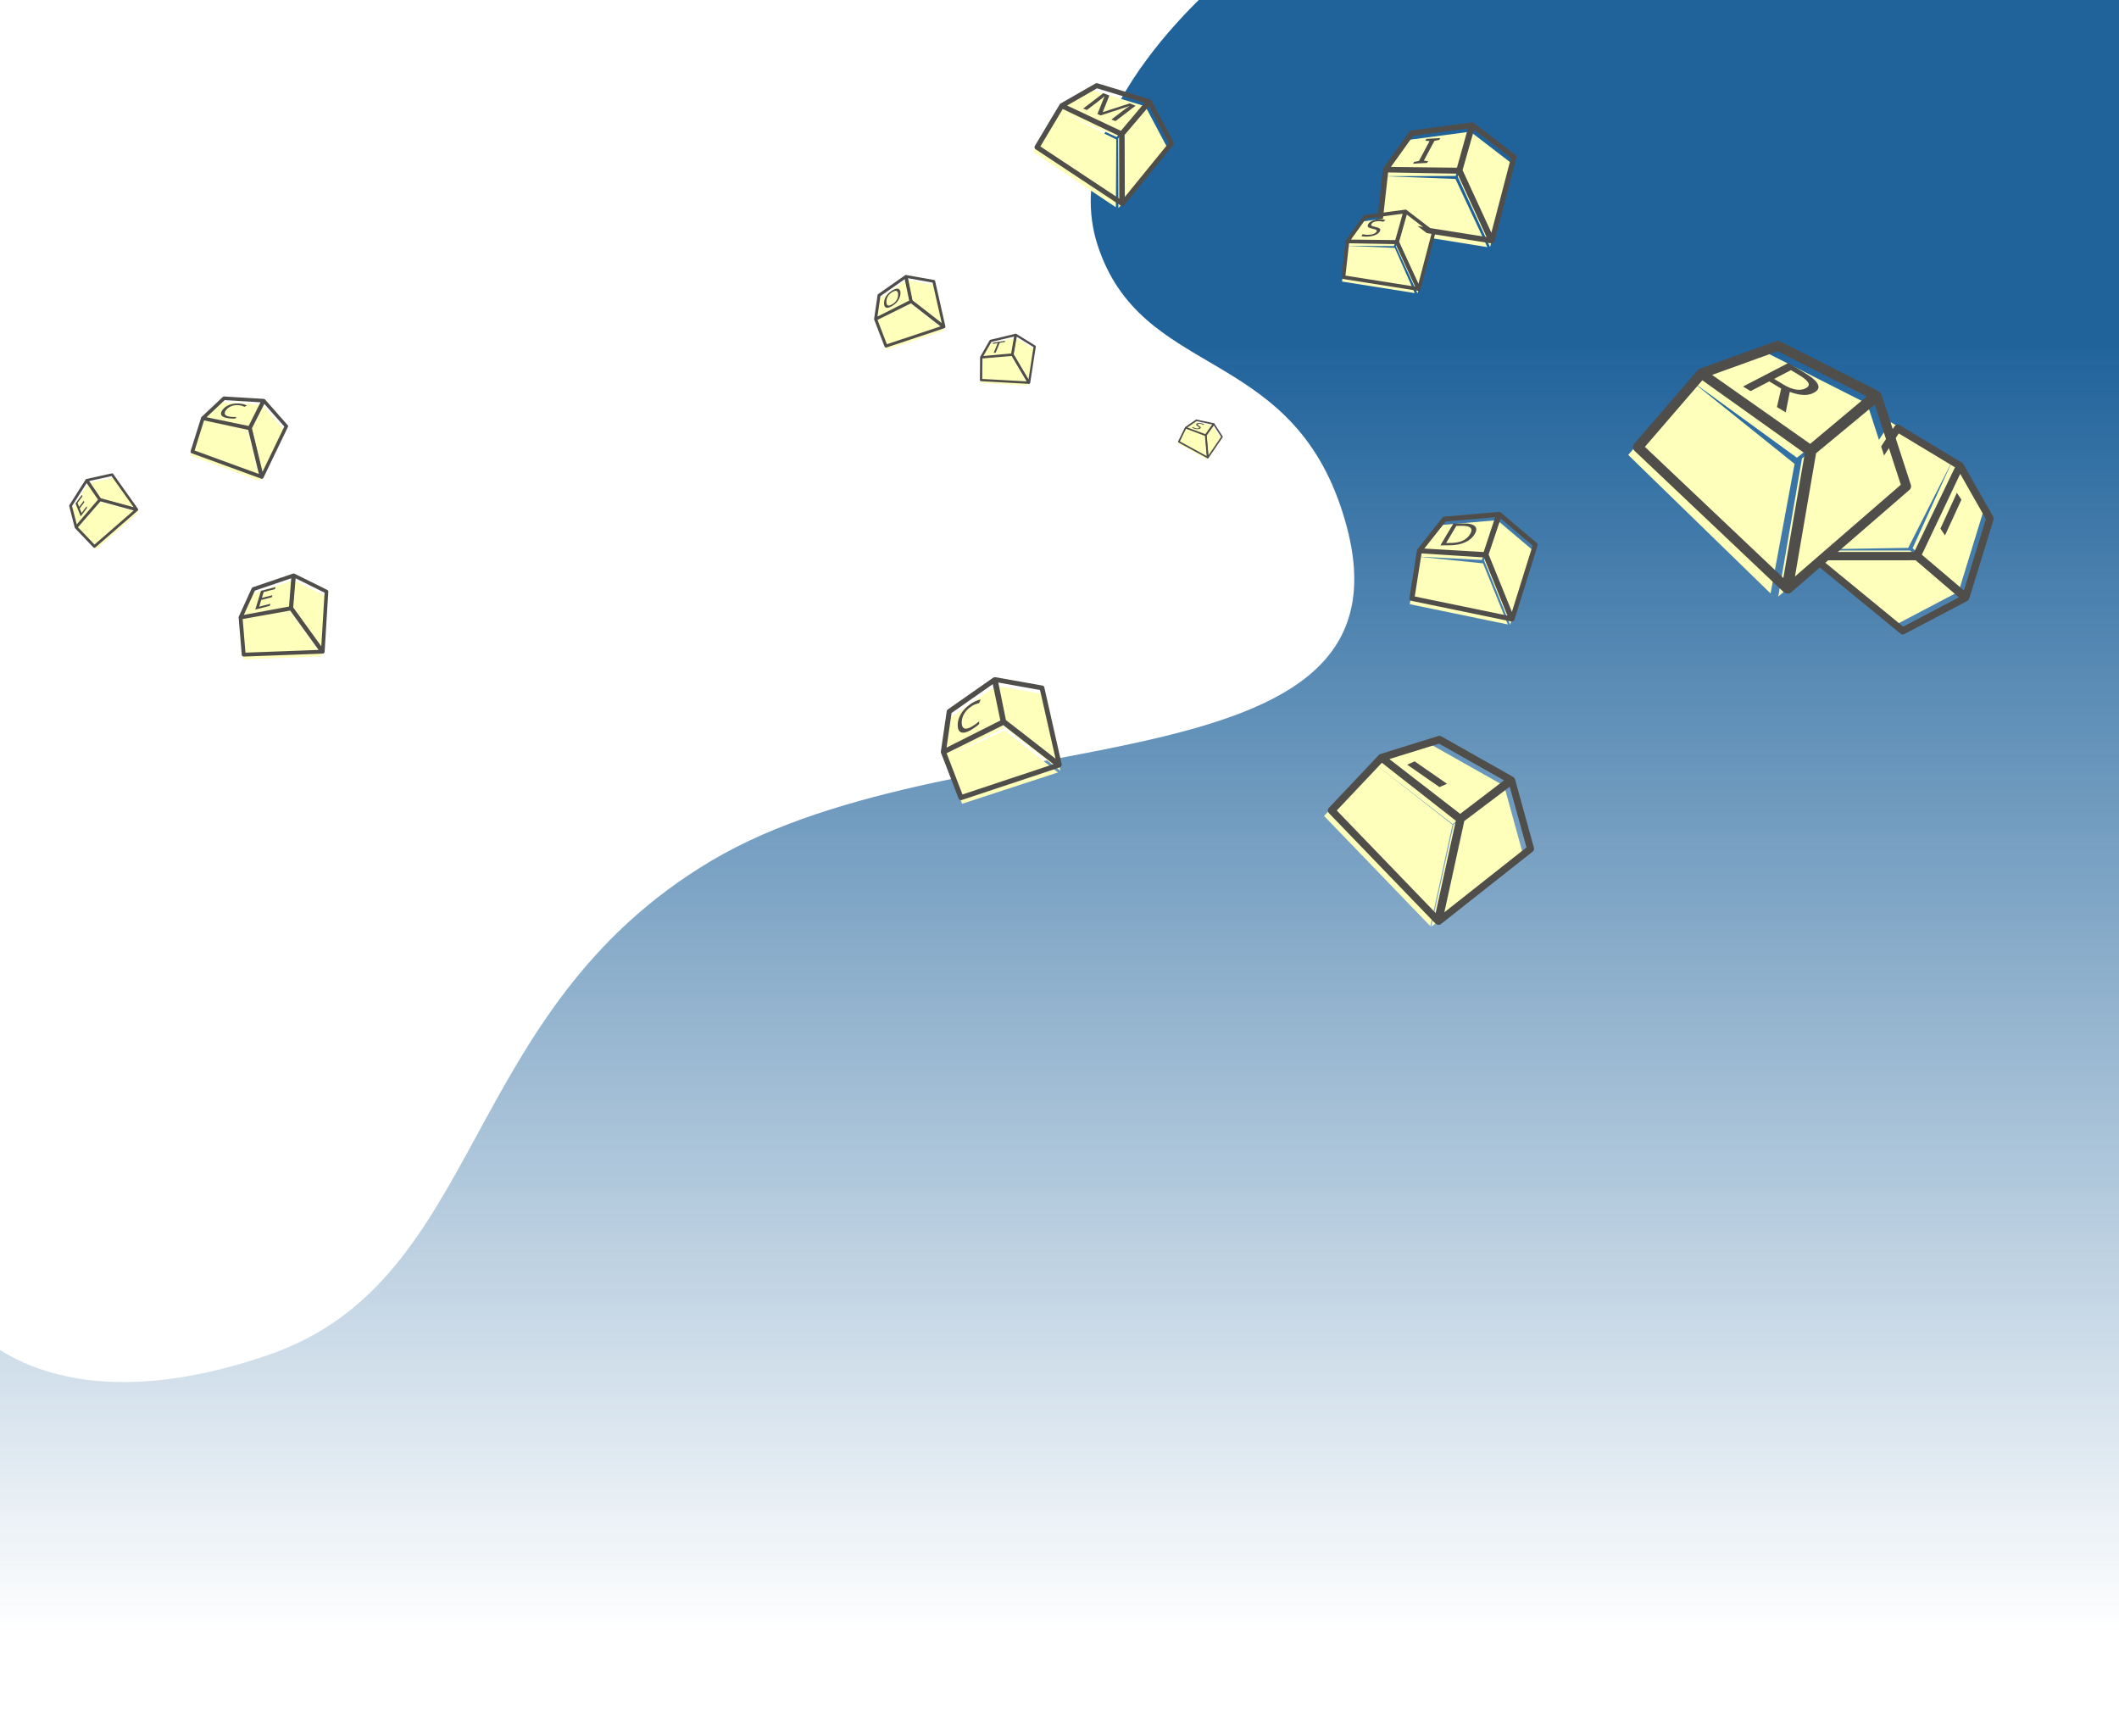
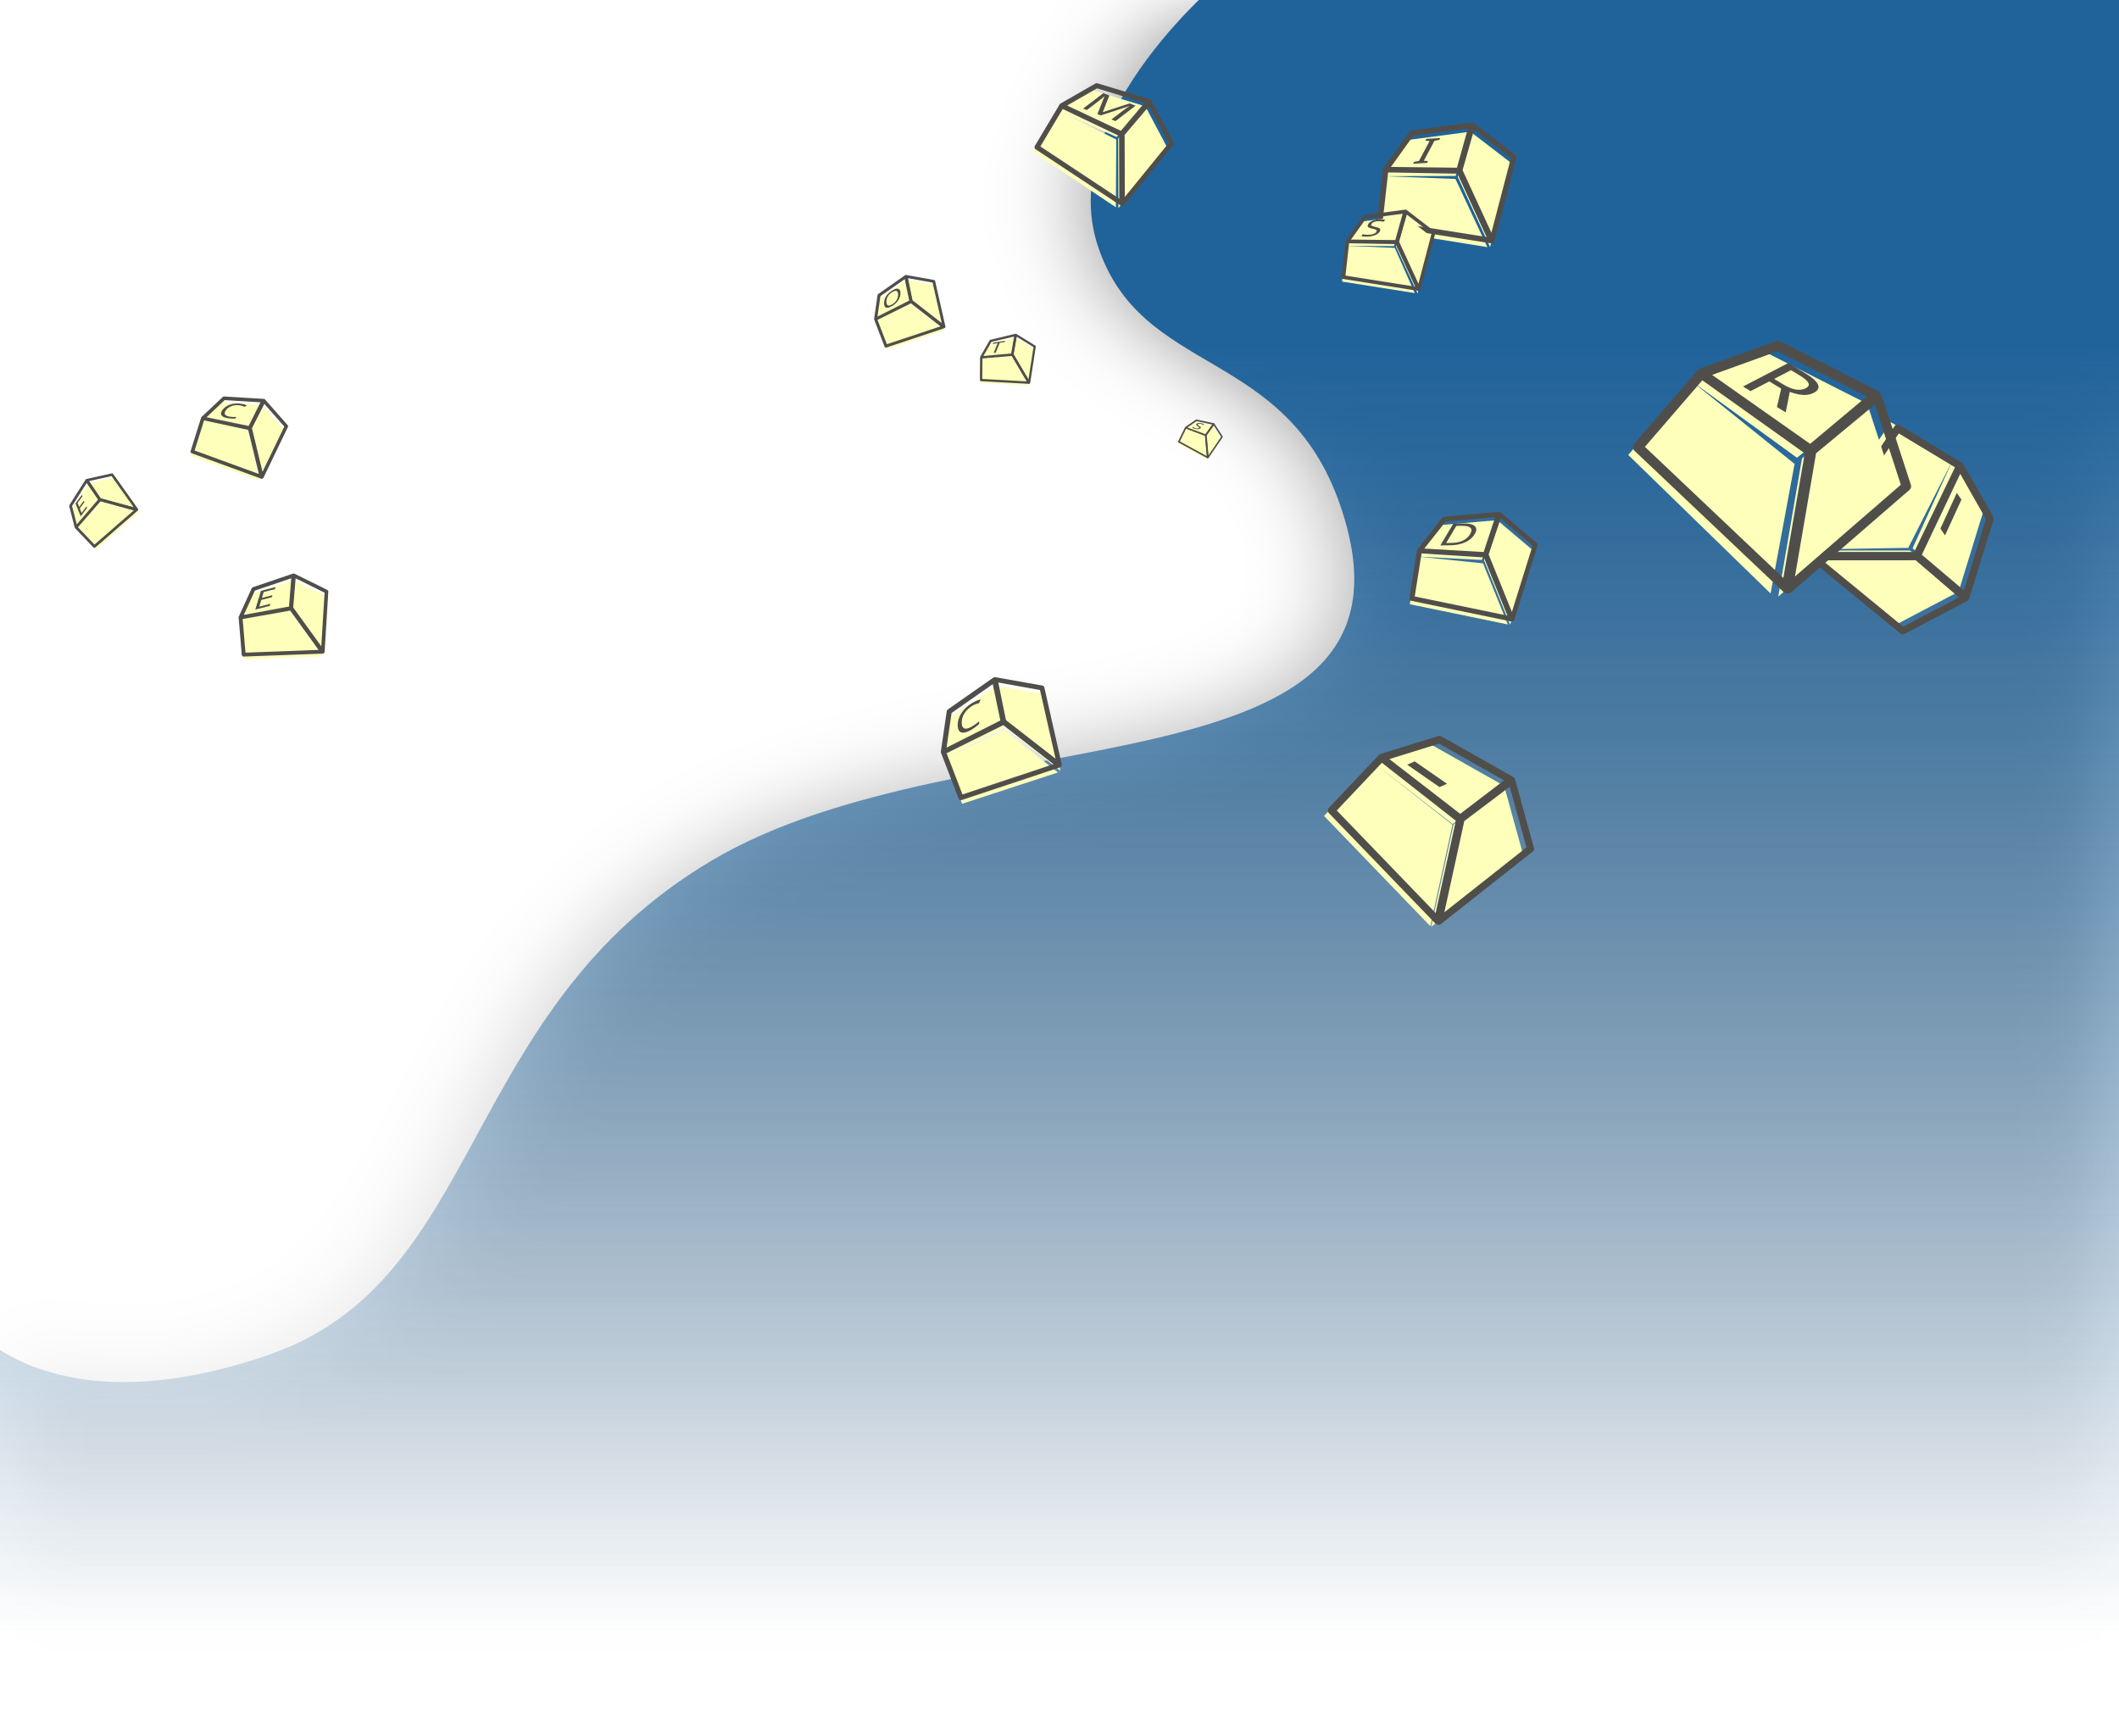
<svg xmlns="http://www.w3.org/2000/svg" xmlns:xlink="http://www.w3.org/1999/xlink" width="793.701" height="650" viewBox="0 0 210 171.979" version="1.1" id="svg2477">
  <defs id="defs2471">
    <linearGradient id="linearGradient3140">
      <stop style="stop-color:#20639b;stop-opacity:1;" offset="0" id="stop3136" />
      <stop style="stop-color:#20639b;stop-opacity:0;" offset="1" id="stop3138" />
    </linearGradient>
-     <filter style="color-interpolation-filters:sRGB" id="filter3076" x="-1.8725927e-05" width="1" y="-1.9698702e-05" height="1">
-       <feGaussianBlur stdDeviation="0.002" id="feGaussianBlur3078" />
+     <filter style="color-interpolation-filters:sRGB;" id="filter3076" x="-1.8725927e-05" width="1" y="-1.9698702e-05" height="1">
+       <feGaussianBlur stdDeviation="0.002" id="feGaussianBlur3078" result="fbSourceGraphic" />
+       <feColorMatrix result="fbSourceGraphicAlpha" in="fbSourceGraphic" values="0 0 0 -1 0 0 0 0 -1 0 0 0 0 -1 0 0 0 0 1 0" id="feColorMatrix7567" />
+       <feFlood id="feFlood7569" flood-opacity="0.424" flood-color="rgb(0,0,0)" result="flood" in="fbSourceGraphic" />
+       <feComposite in2="fbSourceGraphic" id="feComposite7571" in="flood" operator="in" result="composite1" />
+       <feGaussianBlur id="feGaussianBlur7573" in="composite1" stdDeviation="4.79" result="blur" />
+       <feOffset id="feOffset7575" dx="0" dy="-0.299" result="offset" />
+       <feComposite in2="offset" id="feComposite7577" in="fbSourceGraphic" operator="over" result="composite2" />
    </filter>
    <linearGradient xlink:href="#linearGradient3140" id="linearGradient3158" x1="111.125" y1="42.333" x2="111.125" y2="198.438" gradientUnits="userSpaceOnUse" />
  </defs>
  <g id="layer1">
    <path style="fill:url(#linearGradient3158);fill-opacity:1;stroke:none;stroke-width:0.265px;stroke-linecap:butt;stroke-linejoin:miter;stroke-opacity:0.165;filter:url(#filter3076)" d="m 121.708,-2.646 c 0,0 -17.206,16.9 -12.93,32.936 4.276,16.036 18.616,12.165 24.054,31.538 10.042,35.774 -37.15,24.797 -62.274,42.971 -25.123,18.174 -22.451,50.752 -43.832,59.839 -21.382,9.087 -29.373,-3.242 -29.373,-3.242 v 39.688 H 211.667 V -2.646 Z" id="path3134" transform="matrix(1,0,0,0.8181818,0,-0.4810606)" />
  </g>
  <g id="layer3">
    <g id="g3501" transform="matrix(0.6596888,0.3644003,-0.3644003,0.6596888,110.8216,26.72959)">
      <g id="g3486" transform="matrix(0.5969473,0,0,0.5917274,25.93792,15.57358)">
        <g id="g3478" style="fill:#fdffba;fill-opacity:1;stroke:none" transform="translate(-0.868626,1.870887)">
          <path style="fill:#fdffba;fill-opacity:1;stroke:none;stroke-width:1.663;stroke-linecap:round;stroke-linejoin:round;stroke-miterlimit:4;stroke-dasharray:none;stroke-opacity:1" d="M 59.272,40.292 68.52,30.56 86.592,30.729 80.942,43.695 59.279,40.313 55.279,55.94 87.501,65.957 80.981,43.845 59.279,40.313" id="path3474" />
          <path style="fill:#fdffba;fill-opacity:1;stroke:none;stroke-width:1.569;stroke-linecap:round;stroke-linejoin:round;stroke-miterlimit:4;stroke-dasharray:none;stroke-opacity:1" d="M 87.743,65.966 97.716,42.01 86.856,30.796 81.161,43.682 Z" id="path3476" />
        </g>
        <g id="g3472" style="stroke:#504e4b;stroke-opacity:1">
          <path style="fill:none;stroke:#504e4b;stroke-width:1.663;stroke-linecap:round;stroke-linejoin:round;stroke-miterlimit:4;stroke-dasharray:none;stroke-opacity:1" d="M 59.272,40.292 68.52,30.56 86.592,30.729 80.942,43.695 59.279,40.313 55.279,55.94 87.501,65.957 80.981,43.845 59.279,40.313" id="path3466" />
          <path style="fill:none;stroke:#504e4b;stroke-width:1.569;stroke-linecap:round;stroke-linejoin:round;stroke-miterlimit:4;stroke-dasharray:none;stroke-opacity:1" d="M 87.743,65.966 97.716,42.01 86.856,30.796 81.161,43.682 Z" id="path3468" />
        </g>
      </g>
      <text xml:space="preserve" style="font-style:normal;font-weight:normal;font-size:7.591px;line-height:1.25;font-family:sans-serif;fill:#504e4b;fill-opacity:1;stroke:#504e4b;stroke-width:0.681;stroke-miterlimit:4;stroke-dasharray:none;stroke-opacity:1" x="69.673" y="38.795" id="text3579-6" transform="matrix(1.259123,0.128108,-0.5594787,0.7372799,0,0)">
        <tspan id="tspan3577-0" x="69.673" y="38.795" style="fill:#504e4b;fill-opacity:1;stroke:#504e4b;stroke-width:0.681;stroke-miterlimit:4;stroke-dasharray:none;stroke-opacity:1">_</tspan>
      </text>
    </g>
    <g id="g3521" transform="matrix(0.4128218,-0.2948152,0.2948152,0.4128218,56.55606,76.32321)">
      <g id="g3515" transform="matrix(0.5969473,0,0,0.5917274,25.93792,15.57358)">
        <g id="g3507" style="fill:#fdffba;fill-opacity:1;stroke:none" transform="translate(-0.868626,1.870887)">
          <path style="fill:#fdffba;fill-opacity:1;stroke:none;stroke-width:1.663;stroke-linecap:round;stroke-linejoin:round;stroke-miterlimit:4;stroke-dasharray:none;stroke-opacity:1" d="m 59.272,40.292 9.248,-9.732 18.072,0.169 -6.09,12.843 L 59.279,40.313 55.279,55.94 86.767,65.911 80.533,44.344 59.279,40.313" id="path3503" />
          <path style="fill:#fdffba;fill-opacity:1;stroke:none;stroke-width:1.569;stroke-linecap:round;stroke-linejoin:round;stroke-miterlimit:4;stroke-dasharray:none;stroke-opacity:1" d="M 87.743,65.966 97.716,42.01 86.856,30.796 81.161,43.682 Z" id="path3505" />
        </g>
        <g id="g3513" style="stroke:#504e4b;stroke-opacity:1">
          <path style="fill:none;stroke:#504e4b;stroke-width:1.663;stroke-linecap:round;stroke-linejoin:round;stroke-miterlimit:4;stroke-dasharray:none;stroke-opacity:1" d="M 59.272,40.292 68.52,30.56 86.592,30.729 80.942,43.695 59.279,40.313 55.279,55.94 87.501,65.957 80.981,43.845 59.279,40.313" id="path3509" />
          <path style="fill:none;stroke:#504e4b;stroke-width:1.569;stroke-linecap:round;stroke-linejoin:round;stroke-miterlimit:4;stroke-dasharray:none;stroke-opacity:1" d="M 87.743,65.966 97.716,42.01 86.856,30.796 81.161,43.682 Z" id="path3511" />
        </g>
      </g>
      <text xml:space="preserve" style="font-style:normal;font-weight:normal;font-size:7.591px;line-height:1.25;font-family:sans-serif;fill:#504e4b;fill-opacity:1;stroke:none;stroke-width:0.19;stroke-opacity:1" x="69.403" y="41.853" id="text3519" transform="matrix(1.261072,0.1072427,-0.5471946,0.7464423,0,0)">
        <tspan id="tspan3517" x="69.403" y="41.853" style="fill:#504e4b;fill-opacity:1;stroke:none;stroke-width:0.19;stroke-opacity:1">C</tspan>
      </text>
    </g>
    <g id="g3541" transform="matrix(0.5505298,-0.07865413,0.07865413,0.5505298,100.4586,-0.07295865)">
      <g id="g3535" transform="matrix(0.5969473,0,0,0.5917274,25.93792,15.57358)">
        <g id="g3527" style="fill:#fdffba;fill-opacity:1;stroke:none" transform="translate(-0.868626,1.870887)">
          <path style="fill:#fdffba;fill-opacity:1;stroke:none;stroke-width:1.663;stroke-linecap:round;stroke-linejoin:round;stroke-miterlimit:4;stroke-dasharray:none;stroke-opacity:1" d="M 59.272,40.292 68.52,30.56 86.592,30.729 80.565,43.314 59.279,40.313 55.279,55.94 86.938,65.876 80.393,44.195 59.279,40.313" id="path3523" />
          <path style="fill:#fdffba;fill-opacity:1;stroke:none;stroke-width:1.569;stroke-linecap:round;stroke-linejoin:round;stroke-miterlimit:4;stroke-dasharray:none;stroke-opacity:1" d="M 87.743,65.966 97.716,42.01 86.856,30.796 81.161,43.682 Z" id="path3525" />
        </g>
        <g id="g3533" style="stroke:#504e4b;stroke-opacity:1">
          <path style="fill:none;stroke:#504e4b;stroke-width:1.663;stroke-linecap:round;stroke-linejoin:round;stroke-miterlimit:4;stroke-dasharray:none;stroke-opacity:1" d="M 59.272,40.292 68.52,30.56 86.592,30.729 80.942,43.695 59.279,40.313 55.279,55.94 87.501,65.957 80.981,43.845 59.279,40.313" id="path3529" />
          <path style="fill:none;stroke:#504e4b;stroke-width:1.569;stroke-linecap:round;stroke-linejoin:round;stroke-miterlimit:4;stroke-dasharray:none;stroke-opacity:1" d="M 87.743,65.966 97.716,42.01 86.856,30.796 81.161,43.682 Z" id="path3531" />
        </g>
      </g>
      <text xml:space="preserve" style="font-style:normal;font-weight:normal;font-size:7.591px;line-height:1.25;font-family:sans-serif;fill:#504e4b;fill-opacity:1;stroke:none;stroke-width:0.19;stroke-opacity:1" x="70.587" y="42.166" id="text3539" transform="matrix(1.261072,0.1072427,-0.5471946,0.7464423,0,0)">
        <tspan id="tspan3537" x="70.587" y="42.166" style="fill:#504e4b;fill-opacity:1;stroke:none;stroke-width:0.19;stroke-opacity:1">I</tspan>
      </text>
    </g>
    <g id="g3561" transform="matrix(0.4983675,-0.04765831,0.04765831,0.4983675,108.2312,37.85202)">
      <g id="g3555" transform="matrix(0.5969473,0,0,0.5917274,25.93792,15.57358)">
        <g id="g3547" style="fill:#fdffba;fill-opacity:1;stroke:none" transform="translate(-0.868626,1.870887)">
          <path style="fill:#fdffba;fill-opacity:1;stroke:none;stroke-width:1.663;stroke-linecap:round;stroke-linejoin:round;stroke-miterlimit:4;stroke-dasharray:none;stroke-opacity:1" d="m 59.272,40.292 9.248,-9.732 18.072,0.169 -6.146,12.758 L 59.279,40.313 55.279,55.94 86.984,65.794 80.745,44.664 59.279,40.313" id="path3543" />
          <path style="fill:#fdffba;fill-opacity:1;stroke:none;stroke-width:1.569;stroke-linecap:round;stroke-linejoin:round;stroke-miterlimit:4;stroke-dasharray:none;stroke-opacity:1" d="M 87.743,65.966 97.716,42.01 86.856,30.796 81.161,43.682 Z" id="path3545" />
        </g>
        <g id="g3553" style="stroke:#504e4b;stroke-opacity:1">
          <path style="fill:none;stroke:#504e4b;stroke-width:1.663;stroke-linecap:round;stroke-linejoin:round;stroke-miterlimit:4;stroke-dasharray:none;stroke-opacity:1" d="M 59.272,40.292 68.52,30.56 86.592,30.729 80.942,43.695 59.279,40.313 55.279,55.94 87.501,65.957 80.981,43.845 59.279,40.313" id="path3549" />
          <path style="fill:none;stroke:#504e4b;stroke-width:1.569;stroke-linecap:round;stroke-linejoin:round;stroke-miterlimit:4;stroke-dasharray:none;stroke-opacity:1" d="M 87.743,65.966 97.716,42.01 86.856,30.796 81.161,43.682 Z" id="path3551" />
        </g>
      </g>
      <text xml:space="preserve" style="font-style:normal;font-weight:normal;font-size:7.591px;line-height:1.25;font-family:sans-serif;fill:#504e4b;fill-opacity:1;stroke:none;stroke-width:0.19;stroke-opacity:1" x="69.403" y="41.853" id="text3559" transform="matrix(1.261072,0.1072427,-0.5471946,0.7464423,0,0)">
        <tspan id="tspan3557" x="69.403" y="41.853" style="fill:#504e4b;fill-opacity:1;stroke:none;stroke-width:0.19;stroke-opacity:1">D</tspan>
      </text>
    </g>
    <g id="g3581" transform="matrix(-0.2150796,0.7223002,-0.7223002,-0.2150796,235.8982,10.34762)">
      <g id="g3575" transform="matrix(0.5969473,0,0,0.5917274,25.93792,15.57358)">
        <g id="g3567" style="fill:#fdffba;fill-opacity:1;stroke:none" transform="translate(-0.868626,1.870887)">
          <path style="fill:#fdffba;fill-opacity:1;stroke:none;stroke-width:1.663;stroke-linecap:round;stroke-linejoin:round;stroke-miterlimit:4;stroke-dasharray:none;stroke-opacity:1" d="M 59.272,40.292 68.52,30.56 86.592,30.729 80.509,43.278 59.279,40.313 55.279,55.94 87.501,65.957 80.71,44.239 59.279,40.313" id="path3563" />
          <path style="fill:#fdffba;fill-opacity:1;stroke:none;stroke-width:1.569;stroke-linecap:round;stroke-linejoin:round;stroke-miterlimit:4;stroke-dasharray:none;stroke-opacity:1" d="M 87.743,65.966 97.716,42.01 86.856,30.796 81.161,43.682 Z" id="path3565" />
        </g>
        <g id="g3573" style="stroke:#504e4b;stroke-opacity:1">
          <path style="fill:none;stroke:#504e4b;stroke-width:1.663;stroke-linecap:round;stroke-linejoin:round;stroke-miterlimit:4;stroke-dasharray:none;stroke-opacity:1" d="M 59.272,40.292 68.52,30.56 86.592,30.729 80.942,43.695 59.279,40.313 55.279,55.94 87.501,65.957 80.981,43.845 59.279,40.313" id="path3569" />
          <path style="fill:none;stroke:#504e4b;stroke-width:1.569;stroke-linecap:round;stroke-linejoin:round;stroke-miterlimit:4;stroke-dasharray:none;stroke-opacity:1" d="M 87.743,65.966 97.716,42.01 86.856,30.796 81.161,43.682 Z" id="path3571" />
        </g>
      </g>
      <text xml:space="preserve" style="font-style:normal;font-weight:normal;font-size:7.591px;line-height:1.25;font-family:sans-serif;fill:#504e4b;fill-opacity:1;stroke:#504e4b;stroke-width:0.681;stroke-miterlimit:4;stroke-dasharray:none;stroke-opacity:1" x="69.509" y="35.555" id="text3579" transform="matrix(1.253038,0.178039,-0.5883332,0.7144663,0,0)">
        <tspan id="tspan3577" x="69.509" y="35.555" style="fill:#504e4b;fill-opacity:1;stroke:#504e4b;stroke-width:0.681;stroke-miterlimit:4;stroke-dasharray:none;stroke-opacity:1">_</tspan>
      </text>
    </g>
    <g id="g3601" transform="matrix(0.2435392,-0.1739227,0.1739227,0.2435392,64.98402,32.69183)">
      <g id="g3595" transform="matrix(0.5969473,0,0,0.5917274,25.93792,15.57358)">
        <g id="g3587" style="fill:#fdffba;fill-opacity:1;stroke:none" transform="translate(-0.868626,1.870887)">
          <path style="fill:#fdffba;fill-opacity:1;stroke:none;stroke-width:1.663;stroke-linecap:round;stroke-linejoin:round;stroke-miterlimit:4;stroke-dasharray:none;stroke-opacity:1" d="M 59.272,40.292 68.52,30.56 86.592,30.729 80.942,43.695 59.279,40.313 55.279,55.94 87.501,65.957 80.981,43.845 59.279,40.313" id="path3583" />
          <path style="fill:#fdffba;fill-opacity:1;stroke:none;stroke-width:1.569;stroke-linecap:round;stroke-linejoin:round;stroke-miterlimit:4;stroke-dasharray:none;stroke-opacity:1" d="M 87.743,65.966 97.716,42.01 86.856,30.796 81.161,43.682 Z" id="path3585" />
        </g>
        <g id="g3593" style="stroke:#504e4b;stroke-opacity:1">
          <path style="fill:none;stroke:#504e4b;stroke-width:1.663;stroke-linecap:round;stroke-linejoin:round;stroke-miterlimit:4;stroke-dasharray:none;stroke-opacity:1" d="M 59.272,40.292 68.52,30.56 86.592,30.729 80.942,43.695 59.279,40.313 55.279,55.94 87.501,65.957 80.981,43.845 59.279,40.313" id="path3589" />
          <path style="fill:none;stroke:#504e4b;stroke-width:1.569;stroke-linecap:round;stroke-linejoin:round;stroke-miterlimit:4;stroke-dasharray:none;stroke-opacity:1" d="M 87.743,65.966 97.716,42.01 86.856,30.796 81.161,43.682 Z" id="path3591" />
        </g>
      </g>
      <text xml:space="preserve" style="font-style:normal;font-weight:normal;font-size:7.591px;line-height:1.25;font-family:sans-serif;fill:#504e4b;fill-opacity:1;stroke:none;stroke-width:0.19;stroke-opacity:1" x="69.403" y="41.853" id="text3599" transform="matrix(1.261072,0.1072427,-0.5471946,0.7464423,0,0)">
        <tspan id="tspan3597" x="69.403" y="41.853" style="fill:#504e4b;fill-opacity:1;stroke:none;stroke-width:0.19;stroke-opacity:1">O</tspan>
      </text>
    </g>
    <g id="g3621" transform="matrix(0.1584899,0.03235866,-0.03235866,0.1584899,109.0598,34.15322)">
      <g id="g3615" transform="matrix(0.5969473,0,0,0.5917274,25.93792,15.57358)">
        <g id="g3607" style="fill:#fdffba;fill-opacity:1;stroke:none" transform="translate(-0.868626,1.870887)">
          <path style="fill:#fdffba;fill-opacity:1;stroke:none;stroke-width:1.663;stroke-linecap:round;stroke-linejoin:round;stroke-miterlimit:4;stroke-dasharray:none;stroke-opacity:1" d="M 59.272,40.292 68.52,30.56 86.592,30.729 80.942,43.695 59.279,40.313 55.279,55.94 87.501,65.957 80.981,43.845 59.279,40.313" id="path3603" />
          <path style="fill:#fdffba;fill-opacity:1;stroke:none;stroke-width:1.569;stroke-linecap:round;stroke-linejoin:round;stroke-miterlimit:4;stroke-dasharray:none;stroke-opacity:1" d="M 87.743,65.966 97.716,42.01 86.856,30.796 81.161,43.682 Z" id="path3605" />
        </g>
        <g id="g3613" style="stroke:#504e4b;stroke-opacity:1">
          <path style="fill:none;stroke:#504e4b;stroke-width:1.663;stroke-linecap:round;stroke-linejoin:round;stroke-miterlimit:4;stroke-dasharray:none;stroke-opacity:1" d="M 59.272,40.292 68.52,30.56 86.592,30.729 80.942,43.695 59.279,40.313 55.279,55.94 87.501,65.957 80.981,43.845 59.279,40.313" id="path3609" />
          <path style="fill:none;stroke:#504e4b;stroke-width:1.569;stroke-linecap:round;stroke-linejoin:round;stroke-miterlimit:4;stroke-dasharray:none;stroke-opacity:1" d="M 87.743,65.966 97.716,42.01 86.856,30.796 81.161,43.682 Z" id="path3611" />
        </g>
      </g>
      <text xml:space="preserve" style="font-style:normal;font-weight:normal;font-size:7.591px;line-height:1.25;font-family:sans-serif;fill:#504e4b;fill-opacity:1;stroke:none;stroke-width:0.19;stroke-opacity:1" x="69.403" y="41.853" id="text3619" transform="matrix(1.261072,0.1072427,-0.5471946,0.7464423,0,0)">
        <tspan id="tspan3617" x="69.403" y="41.853" style="fill:#504e4b;fill-opacity:1;stroke:none;stroke-width:0.19;stroke-opacity:1">S</tspan>
      </text>
    </g>
    <g id="g3641" transform="matrix(0.480343,0.1411102,-0.1411102,0.480343,81.32966,-17.11035)">
      <g id="g3635" transform="matrix(0.5969473,0,0,0.5917274,25.93792,15.57358)">
        <g id="g3627" style="fill:#fdffba;fill-opacity:1;stroke:none" transform="translate(-0.868626,1.870887)">
          <path style="fill:#fdffba;fill-opacity:1;stroke:none;stroke-width:1.663;stroke-linecap:round;stroke-linejoin:round;stroke-miterlimit:4;stroke-dasharray:none;stroke-opacity:1" d="m 59.272,40.292 9.248,-9.732 18.072,0.169 -6.06,12.559 L 59.279,40.313 55.279,55.94 86.849,65.915 80.653,44.119 59.279,40.313" id="path3623" />
          <path style="fill:#fdffba;fill-opacity:1;stroke:none;stroke-width:1.569;stroke-linecap:round;stroke-linejoin:round;stroke-miterlimit:4;stroke-dasharray:none;stroke-opacity:1" d="M 87.743,65.966 97.716,42.01 86.856,30.796 81.161,43.682 Z" id="path3625" />
        </g>
        <g id="g3633" style="stroke:#504e4b;stroke-opacity:1">
          <path style="fill:none;stroke:#504e4b;stroke-width:1.663;stroke-linecap:round;stroke-linejoin:round;stroke-miterlimit:4;stroke-dasharray:none;stroke-opacity:1" d="M 59.272,40.292 68.52,30.56 86.592,30.729 80.942,43.695 59.279,40.313 55.279,55.94 87.501,65.957 80.981,43.845 59.279,40.313" id="path3629" />
          <path style="fill:none;stroke:#504e4b;stroke-width:1.569;stroke-linecap:round;stroke-linejoin:round;stroke-miterlimit:4;stroke-dasharray:none;stroke-opacity:1" d="M 87.743,65.966 97.716,42.01 86.856,30.796 81.161,43.682 Z" id="path3631" />
        </g>
      </g>
      <text xml:space="preserve" style="font-style:normal;font-weight:normal;font-size:7.591px;line-height:1.25;font-family:sans-serif;fill:#504e4b;fill-opacity:1;stroke:none;stroke-width:0.19;stroke-opacity:1" x="69.403" y="41.853" id="text3639" transform="matrix(1.261072,0.1072427,-0.5471946,0.7464423,0,0)">
        <tspan id="tspan3637" x="69.403" y="41.853" style="fill:#504e4b;fill-opacity:1;stroke:none;stroke-width:0.19;stroke-opacity:1">M</tspan>
      </text>
    </g>
    <g id="g3661" transform="matrix(0.3616328,0.0185853,-0.0185853,0.3616328,-1.344375,26.05376)">
      <g id="g3655" transform="matrix(0.5969473,0,0,0.5917274,25.93792,15.57358)">
        <g id="g3647" style="fill:#fdffba;fill-opacity:1;stroke:none" transform="translate(-0.868626,1.870887)">
          <path style="fill:#fdffba;fill-opacity:1;stroke:none;stroke-width:1.663;stroke-linecap:round;stroke-linejoin:round;stroke-miterlimit:4;stroke-dasharray:none;stroke-opacity:1" d="M 59.272,40.292 68.52,30.56 86.592,30.729 80.942,43.695 59.279,40.313 55.279,55.94 87.501,65.957 80.981,43.845 59.279,40.313" id="path3643" />
          <path style="fill:#fdffba;fill-opacity:1;stroke:none;stroke-width:1.569;stroke-linecap:round;stroke-linejoin:round;stroke-miterlimit:4;stroke-dasharray:none;stroke-opacity:1" d="M 87.743,65.966 97.716,42.01 86.856,30.796 81.161,43.682 Z" id="path3645" />
        </g>
        <g id="g3653" style="stroke:#504e4b;stroke-opacity:1">
          <path style="fill:none;stroke:#504e4b;stroke-width:1.663;stroke-linecap:round;stroke-linejoin:round;stroke-miterlimit:4;stroke-dasharray:none;stroke-opacity:1" d="M 59.272,40.292 68.52,30.56 86.592,30.729 80.942,43.695 59.279,40.313 55.279,55.94 87.501,65.957 80.981,43.845 59.279,40.313" id="path3649" />
          <path style="fill:none;stroke:#504e4b;stroke-width:1.569;stroke-linecap:round;stroke-linejoin:round;stroke-miterlimit:4;stroke-dasharray:none;stroke-opacity:1" d="M 87.743,65.966 97.716,42.01 86.856,30.796 81.161,43.682 Z" id="path3651" />
        </g>
      </g>
      <text xml:space="preserve" style="font-style:normal;font-weight:normal;font-size:7.591px;line-height:1.25;font-family:sans-serif;fill:#504e4b;fill-opacity:1;stroke:none;stroke-width:0.19;stroke-opacity:1" x="69.403" y="41.853" id="text3659" transform="matrix(1.261072,0.1072427,-0.5471946,0.7464423,0,0)">
        <tspan id="tspan3657" x="69.403" y="41.853" style="fill:#504e4b;fill-opacity:1;stroke:none;stroke-width:0.19;stroke-opacity:1">C</tspan>
      </text>
    </g>
    <g id="g3681" transform="matrix(0.1452309,-0.2337066,0.2337066,0.1452309,-10.57903,60.85752)">
      <g id="g3675" transform="matrix(0.5969473,0,0,0.5917274,25.93792,15.57358)">
        <g id="g3667" style="fill:#fdffba;fill-opacity:1;stroke:none" transform="translate(-0.868626,1.870887)">
          <path style="fill:#fdffba;fill-opacity:1;stroke:none;stroke-width:1.663;stroke-linecap:round;stroke-linejoin:round;stroke-miterlimit:4;stroke-dasharray:none;stroke-opacity:1" d="M 59.272,40.292 68.52,30.56 86.592,30.729 80.942,43.695 59.279,40.313 55.279,55.94 87.501,65.957 80.981,43.845 59.279,40.313" id="path3663" />
          <path style="fill:#fdffba;fill-opacity:1;stroke:none;stroke-width:1.569;stroke-linecap:round;stroke-linejoin:round;stroke-miterlimit:4;stroke-dasharray:none;stroke-opacity:1" d="M 87.743,65.966 97.716,42.01 86.856,30.796 81.161,43.682 Z" id="path3665" />
        </g>
        <g id="g3673" style="stroke:#504e4b;stroke-opacity:1">
          <path style="fill:none;stroke:#504e4b;stroke-width:1.663;stroke-linecap:round;stroke-linejoin:round;stroke-miterlimit:4;stroke-dasharray:none;stroke-opacity:1" d="M 59.272,40.292 68.52,30.56 86.592,30.729 80.942,43.695 59.279,40.313 55.279,55.94 87.501,65.957 80.981,43.845 59.279,40.313" id="path3669" />
          <path style="fill:none;stroke:#504e4b;stroke-width:1.569;stroke-linecap:round;stroke-linejoin:round;stroke-miterlimit:4;stroke-dasharray:none;stroke-opacity:1" d="M 87.743,65.966 97.716,42.01 86.856,30.796 81.161,43.682 Z" id="path3671" />
        </g>
      </g>
      <text xml:space="preserve" style="font-style:normal;font-weight:normal;font-size:7.591px;line-height:1.25;font-family:sans-serif;fill:#504e4b;fill-opacity:1;stroke:none;stroke-width:0.19;stroke-opacity:1" x="69.403" y="41.853" id="text3679" transform="matrix(1.261072,0.1072427,-0.5471946,0.7464423,0,0)">
        <tspan id="tspan3677" x="69.403" y="41.853" style="fill:#504e4b;fill-opacity:1;stroke:none;stroke-width:0.19;stroke-opacity:1">E</tspan>
      </text>
    </g>
    <g id="g3715" transform="matrix(0.3654568,-0.1277953,0.1277953,0.3654568,-3.60834,54.6163)">
      <g id="g3709" transform="matrix(0.5969473,0,0,0.5917274,25.93792,15.57358)">
        <g id="g3701" style="fill:#fdffba;fill-opacity:1;stroke:none" transform="translate(-0.868626,1.870887)">
          <path style="fill:#fdffba;fill-opacity:1;stroke:none;stroke-width:1.663;stroke-linecap:round;stroke-linejoin:round;stroke-miterlimit:4;stroke-dasharray:none;stroke-opacity:1" d="M 59.272,40.292 68.52,30.56 86.592,30.729 80.942,43.695 59.279,40.313 55.279,55.94 87.501,65.957 80.981,43.845 59.279,40.313" id="path3697" />
          <path style="fill:#fdffba;fill-opacity:1;stroke:none;stroke-width:1.569;stroke-linecap:round;stroke-linejoin:round;stroke-miterlimit:4;stroke-dasharray:none;stroke-opacity:1" d="M 87.743,65.966 97.716,42.01 86.856,30.796 81.161,43.682 Z" id="path3699" />
        </g>
        <g id="g3707" style="stroke:#504e4b;stroke-opacity:1">
          <path style="fill:none;stroke:#504e4b;stroke-width:1.663;stroke-linecap:round;stroke-linejoin:round;stroke-miterlimit:4;stroke-dasharray:none;stroke-opacity:1" d="M 59.272,40.292 68.52,30.56 86.592,30.729 80.942,43.695 59.279,40.313 55.279,55.94 87.501,65.957 80.981,43.845 59.279,40.313" id="path3703" />
          <path style="fill:none;stroke:#504e4b;stroke-width:1.569;stroke-linecap:round;stroke-linejoin:round;stroke-miterlimit:4;stroke-dasharray:none;stroke-opacity:1" d="M 87.743,65.966 97.716,42.01 86.856,30.796 81.161,43.682 Z" id="path3705" />
        </g>
      </g>
      <text xml:space="preserve" style="font-style:normal;font-weight:normal;font-size:7.591px;line-height:1.25;font-family:sans-serif;fill:#504e4b;fill-opacity:1;stroke:none;stroke-width:0.19;stroke-opacity:1" x="69.403" y="41.853" id="text3713" transform="matrix(1.261072,0.1072427,-0.5471946,0.7464423,0,0)">
        <tspan id="tspan3711" x="69.403" y="41.853" style="fill:#504e4b;fill-opacity:1;stroke:none;stroke-width:0.19;stroke-opacity:1">E</tspan>
      </text>
    </g>
    <g id="g3735" transform="matrix(0.3697638,-0.05279025,0.05279025,0.3697638,108.7751,12.57829)">
      <g id="g3729" transform="matrix(0.5969473,0,0,0.5917274,25.93792,15.57358)">
        <g id="g3721" style="fill:#fdffba;fill-opacity:1;stroke:none" transform="translate(-0.868626,1.870887)">
          <path style="fill:#fdffba;fill-opacity:1;stroke:none;stroke-width:1.663;stroke-linecap:round;stroke-linejoin:round;stroke-miterlimit:4;stroke-dasharray:none;stroke-opacity:1" d="M 59.272,40.292 68.52,30.56 86.592,30.729 80.328,43.498 59.279,40.313 55.279,55.94 86.528,65.655 80.592,44.329 59.279,40.313" id="path3717" />
          <path style="fill:#fdffba;fill-opacity:1;stroke:none;stroke-width:1.569;stroke-linecap:round;stroke-linejoin:round;stroke-miterlimit:4;stroke-dasharray:none;stroke-opacity:1" d="M 87.743,65.966 97.716,42.01 86.856,30.796 81.161,43.682 Z" id="path3719" />
        </g>
        <g id="g3727" style="stroke:#504e4b;stroke-opacity:1">
          <path style="fill:none;stroke:#504e4b;stroke-width:1.663;stroke-linecap:round;stroke-linejoin:round;stroke-miterlimit:4;stroke-dasharray:none;stroke-opacity:1" d="M 59.272,40.292 68.52,30.56 86.592,30.729 80.942,43.695 59.279,40.313 55.279,55.94 87.501,65.957 80.981,43.845 59.279,40.313" id="path3723" />
          <path style="fill:none;stroke:#504e4b;stroke-width:1.569;stroke-linecap:round;stroke-linejoin:round;stroke-miterlimit:4;stroke-dasharray:none;stroke-opacity:1" d="M 87.743,65.966 97.716,42.01 86.856,30.796 81.161,43.682 Z" id="path3725" />
        </g>
      </g>
      <text xml:space="preserve" style="font-style:normal;font-weight:normal;font-size:7.591px;line-height:1.25;font-family:sans-serif;fill:#504e4b;fill-opacity:1;stroke:none;stroke-width:0.19;stroke-opacity:1" x="69.403" y="41.853" id="text3733" transform="matrix(1.261072,0.1072427,-0.5471946,0.7464423,0,0)">
        <tspan id="tspan3731" x="69.403" y="41.853" style="fill:#504e4b;fill-opacity:1;stroke:none;stroke-width:0.19;stroke-opacity:1">S</tspan>
      </text>
    </g>
    <g id="g3755" transform="matrix(0.9043805,0.4473549,-0.4473549,0.9043805,130.8002,-26.07439)">
      <g id="g3749" transform="matrix(0.5969473,0,0,0.5917274,25.93792,15.57358)">
        <g id="g3741" style="fill:#fdffba;fill-opacity:1;stroke:none" transform="translate(-0.868626,1.870887)">
          <path style="fill:#fdffba;fill-opacity:1;stroke:none;stroke-width:1.663;stroke-linecap:round;stroke-linejoin:round;stroke-miterlimit:4;stroke-dasharray:none;stroke-opacity:1" d="M 59.272,40.292 68.52,30.56 86.592,30.729 80.362,43.94 59.279,40.313 55.279,55.94 86.378,66.076 80.468,45.029 59.279,40.313" id="path3737" />
          <path style="fill:#fdffba;fill-opacity:1;stroke:none;stroke-width:1.569;stroke-linecap:round;stroke-linejoin:round;stroke-miterlimit:4;stroke-dasharray:none;stroke-opacity:1" d="M 87.743,65.966 97.716,42.01 86.856,30.796 81.161,43.682 Z" id="path3739" />
        </g>
        <g id="g3747" style="stroke:#504e4b;stroke-opacity:1">
          <path style="fill:none;stroke:#504e4b;stroke-width:1.663;stroke-linecap:round;stroke-linejoin:round;stroke-miterlimit:4;stroke-dasharray:none;stroke-opacity:1" d="M 59.272,40.292 68.52,30.56 86.592,30.729 80.942,43.695 59.279,40.313 55.279,55.94 87.501,65.957 80.981,43.845 59.279,40.313" id="path3743" />
          <path style="fill:none;stroke:#504e4b;stroke-width:1.569;stroke-linecap:round;stroke-linejoin:round;stroke-miterlimit:4;stroke-dasharray:none;stroke-opacity:1" d="M 87.743,65.966 97.716,42.01 86.856,30.796 81.161,43.682 Z" id="path3745" />
        </g>
      </g>
      <text xml:space="preserve" style="font-style:normal;font-weight:normal;font-size:7.591px;line-height:1.25;font-family:sans-serif;fill:#504e4b;fill-opacity:1;stroke:none;stroke-width:0.19;stroke-opacity:1" x="69.403" y="41.853" id="text3753" transform="matrix(1.261072,0.1072427,-0.5471946,0.7464423,0,0)">
        <tspan id="tspan3751" x="69.403" y="41.853" style="fill:#504e4b;fill-opacity:1;stroke:none;stroke-width:0.19;stroke-opacity:1">R</tspan>
      </text>
    </g>
    <g id="g3775" transform="matrix(0.2283004,-0.0568033,0.0568033,0.2283004,81.0068,29.89643)">
      <g id="g3769" transform="matrix(0.5969473,0,0,0.5917274,25.93792,15.57358)">
        <g id="g3761" style="fill:#fdffba;fill-opacity:1;stroke:none" transform="translate(-0.868626,1.870887)">
          <path style="fill:#fdffba;fill-opacity:1;stroke:none;stroke-width:1.663;stroke-linecap:round;stroke-linejoin:round;stroke-miterlimit:4;stroke-dasharray:none;stroke-opacity:1" d="M 59.272,40.292 68.52,30.56 86.592,30.729 80.942,43.695 59.279,40.313 55.279,55.94 87.501,65.957 80.981,43.845 59.279,40.313" id="path3757" />
          <path style="fill:#fdffba;fill-opacity:1;stroke:none;stroke-width:1.569;stroke-linecap:round;stroke-linejoin:round;stroke-miterlimit:4;stroke-dasharray:none;stroke-opacity:1" d="M 87.743,65.966 97.716,42.01 86.856,30.796 81.161,43.682 Z" id="path3759" />
        </g>
        <g id="g3767" style="stroke:#504e4b;stroke-opacity:1">
          <path style="fill:none;stroke:#504e4b;stroke-width:1.663;stroke-linecap:round;stroke-linejoin:round;stroke-miterlimit:4;stroke-dasharray:none;stroke-opacity:1" d="M 59.272,40.292 68.52,30.56 86.592,30.729 80.942,43.695 59.279,40.313 55.279,55.94 87.501,65.957 80.981,43.845 59.279,40.313" id="path3763" />
          <path style="fill:none;stroke:#504e4b;stroke-width:1.569;stroke-linecap:round;stroke-linejoin:round;stroke-miterlimit:4;stroke-dasharray:none;stroke-opacity:1" d="M 87.743,65.966 97.716,42.01 86.856,30.796 81.161,43.682 Z" id="path3765" />
        </g>
      </g>
      <text xml:space="preserve" style="font-style:normal;font-weight:normal;font-size:7.591px;line-height:1.25;font-family:sans-serif;fill:#504e4b;fill-opacity:1;stroke:none;stroke-width:0.19;stroke-opacity:1" x="69.403" y="41.853" id="text3773" transform="matrix(1.261072,0.1072427,-0.5471946,0.7464423,0,0)">
        <tspan id="tspan3771" x="69.403" y="41.853" style="fill:#504e4b;fill-opacity:1;stroke:none;stroke-width:0.19;stroke-opacity:1">T</tspan>
      </text>
    </g>
  </g>
  <g id="layer2" style="display:none">
    <ellipse style="fill:#fdffba;fill-opacity:1;stroke:none;stroke-width:3.969;stroke-linecap:round;stroke-linejoin:round;paint-order:stroke fill markers" id="path3044" cx="238.538" cy="107.442" rx="4.944" ry="6.147" />
    <ellipse style="fill:#20639b;fill-opacity:1;stroke:none;stroke-width:3.969;stroke-linecap:round;stroke-linejoin:round;paint-order:stroke fill markers" id="path3046" cx="240.275" cy="127.087" rx="3.742" ry="6.281" />
    <ellipse style="fill:#504e4b;fill-opacity:1;stroke:none;stroke-width:3.969;stroke-linecap:round;stroke-linejoin:round;paint-order:stroke fill markers" id="ellipse3048" cx="225.575" cy="135.372" rx="3.742" ry="6.281" />
  </g>
</svg>
